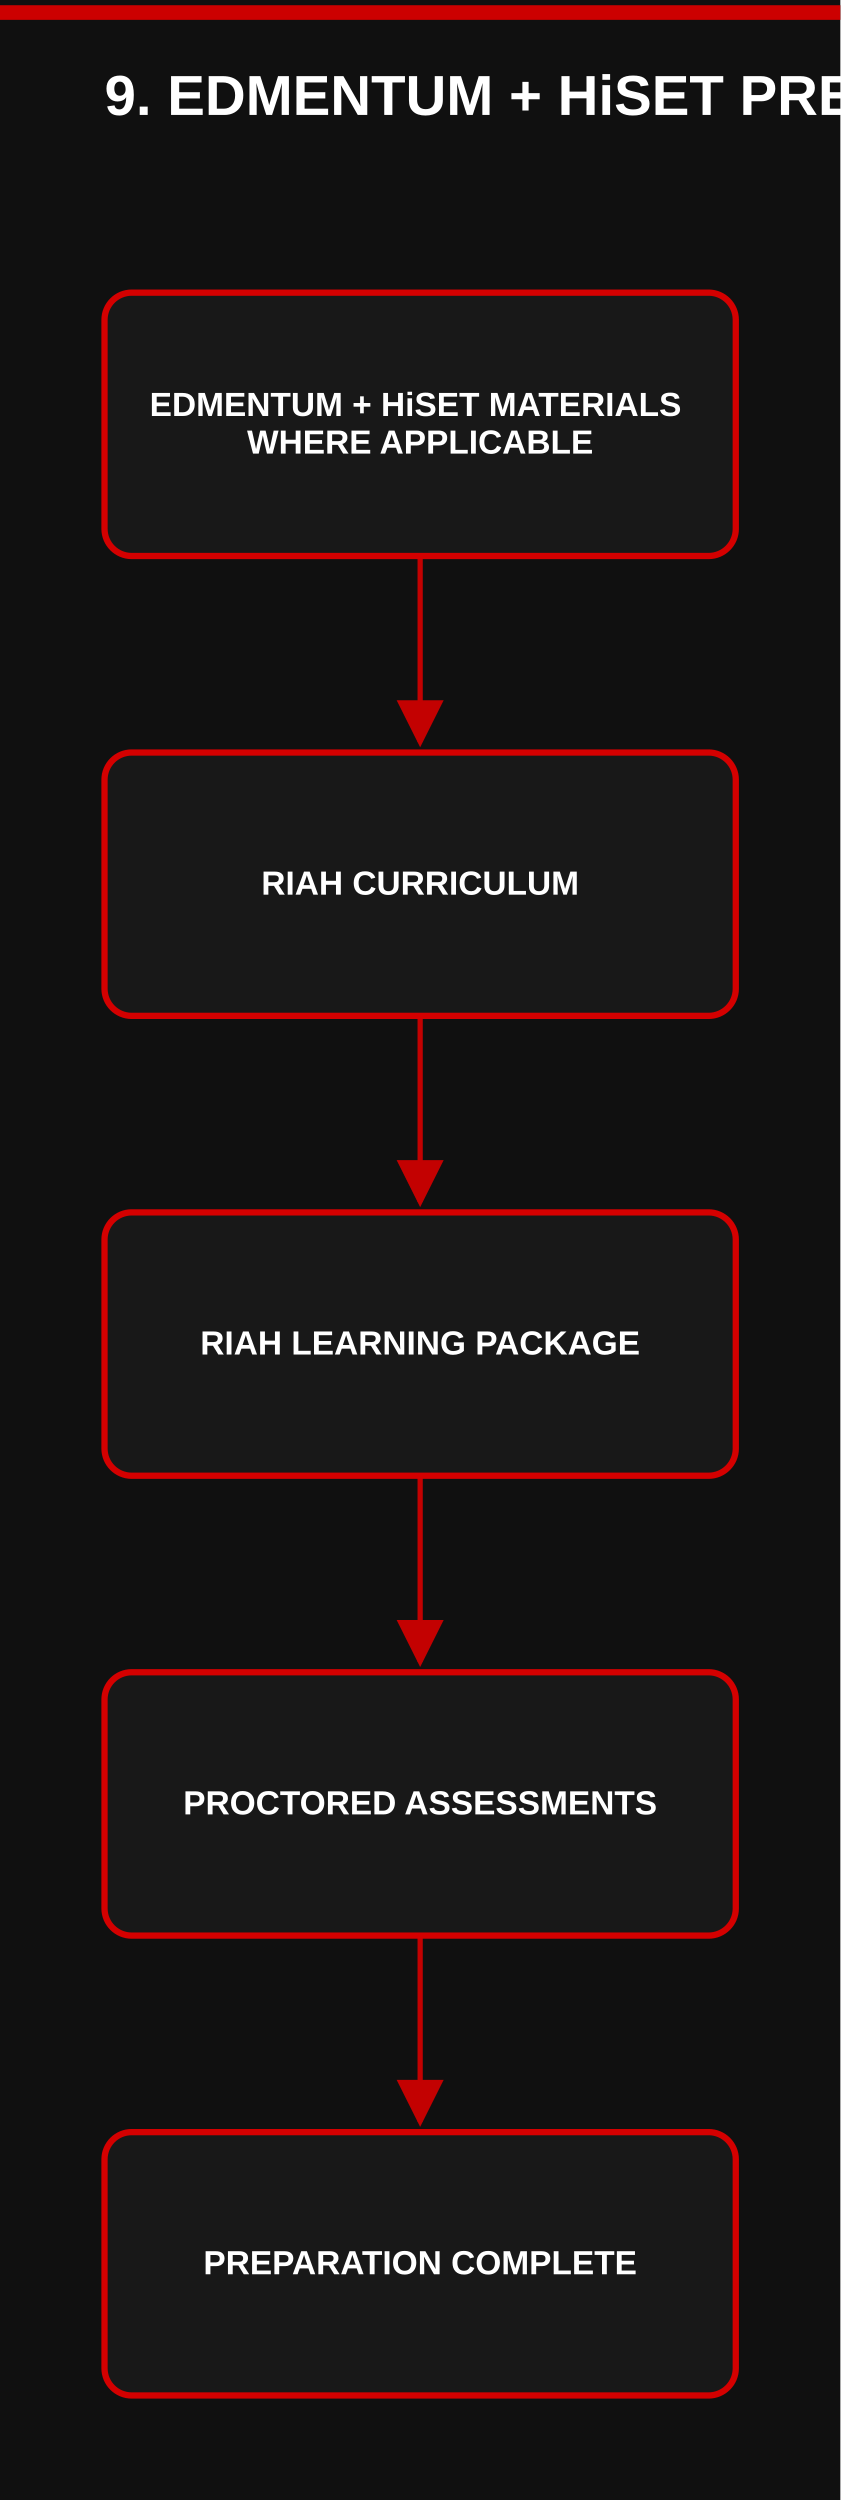
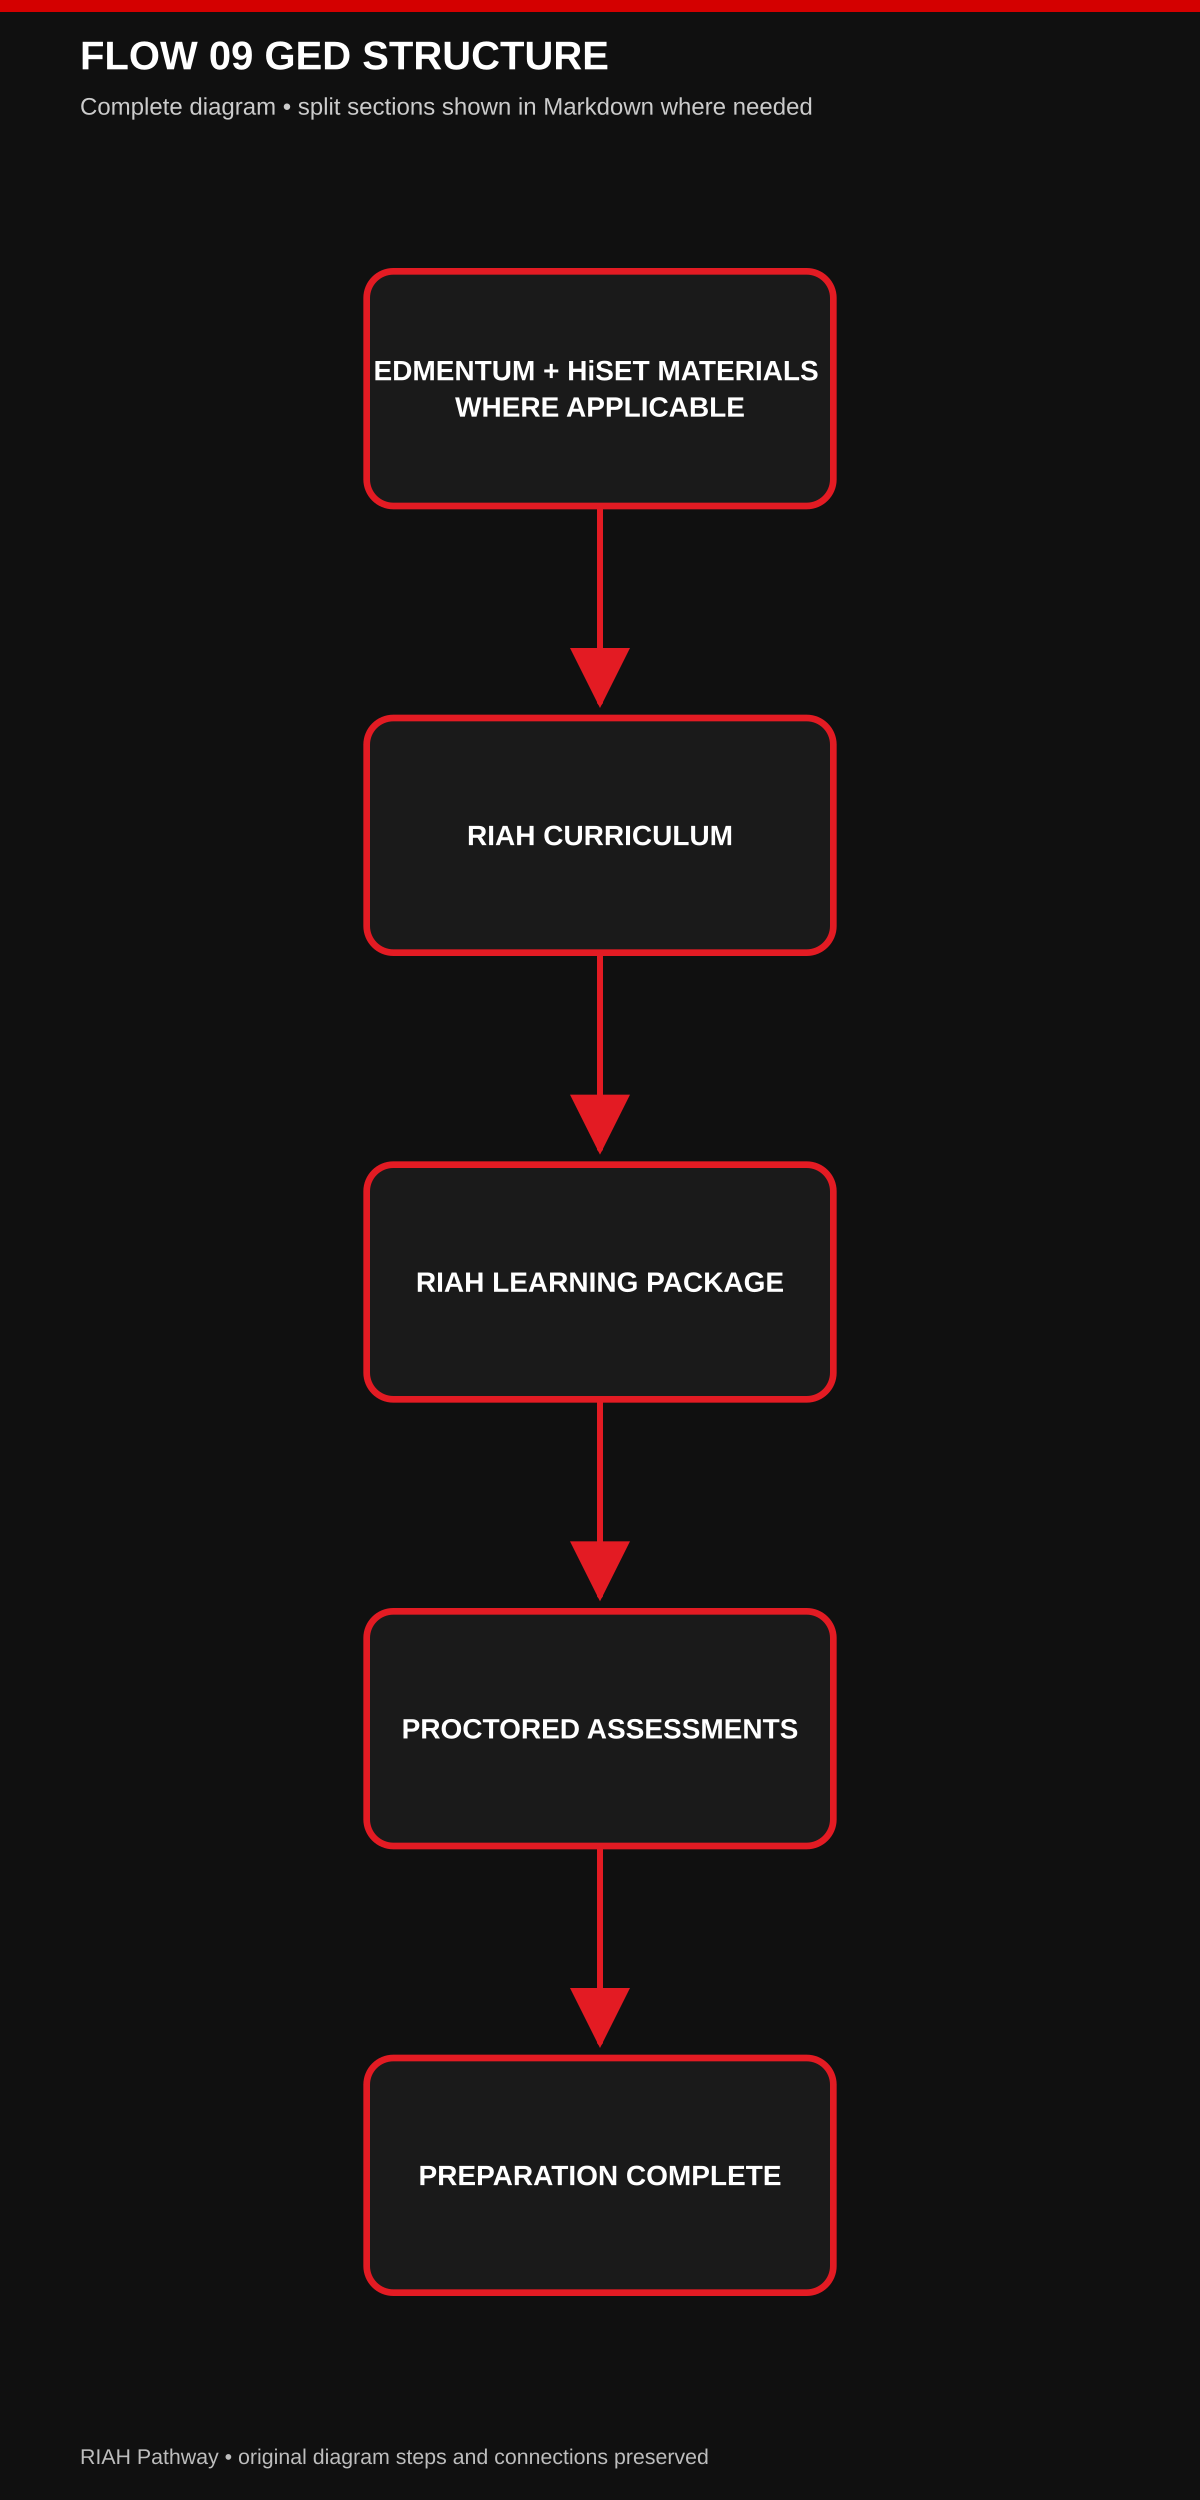
- <svg xmlns="http://www.w3.org/2000/svg" width="402" height="1196" viewBox="0 0 402 1196" role="img" aria-label="9. EDMENTUM + HiSET PREPARATION MAPPING">
+ <svg xmlns="http://www.w3.org/2000/svg" width="900" height="1875" viewBox="0 0 900 1875" role="img" aria-label="FLOW 09 GED STRUCTURE">
  <defs>
-     <marker id="arrow" markerWidth="9" markerHeight="9" refX="8" refY="4.5" orient="auto">
-       <path d="M0,0 L9,4.5 L0,9 Z" fill="#CC0000" />
+     <marker id="arrow" markerWidth="10" markerHeight="10" refX="9" refY="5" orient="auto">
+       <path d="M0,0 L10,5 L0,10 Z" fill="#E31B23" />
    </marker>
  </defs>
-   <rect width="402" height="1196" fill="#101010" />
-   <path d="M0,6 H402" stroke="#CC0000" stroke-width="7" />
-   <text x="50" y="55" fill="#FFFFFF" font-family="Arial,sans-serif" font-size="27" font-weight="700">9. EDMENTUM + HiSET PREPARATION MAPPING</text>
-   <path d="M201,266 L201,313 L201,313 L201,355" fill="none" stroke="#CC0000" stroke-width="2.5" marker-end="url(#arrow)" opacity=".95" />
-   <path d="M201,486 L201,533 L201,533 L201,575" fill="none" stroke="#CC0000" stroke-width="2.5" marker-end="url(#arrow)" opacity=".95" />
-   <path d="M201,706 L201,753 L201,753 L201,795" fill="none" stroke="#CC0000" stroke-width="2.5" marker-end="url(#arrow)" opacity=".95" />
-   <path d="M201,926 L201,973 L201,973 L201,1015" fill="none" stroke="#CC0000" stroke-width="2.5" marker-end="url(#arrow)" opacity=".95" />
-   <rect x="50" y="140" width="302" height="126" rx="13" fill="#181818" stroke="#D40000" stroke-width="3" />
-   <text x="201" y="199" font-family="Arial,sans-serif" fill="#FFFFFF" text-anchor="middle" font-size="16" font-weight="600">
-     <tspan x="201" dy="0">EDMENTUM + HiSET MATERIALS</tspan>
-     <tspan x="201" dy="18">WHERE APPLICABLE</tspan>
+   <rect width="900" height="1875" fill="#101010" />
+   <rect width="900" height="9" fill="#D40000" />
+   <text x="60" y="52" fill="#FFFFFF" font-family="Arial,DejaVu Sans,sans-serif" font-size="30" font-weight="700">FLOW 09 GED STRUCTURE</text>
+   <text x="60" y="86" fill="#CCCCCC" font-family="Arial,DejaVu Sans,sans-serif" font-size="18">Complete diagram • split sections shown in Markdown where needed</text>
+   <path d="M450,379.5 L450,453 L450,453 L450,526.5" stroke="#E31B23" stroke-width="4.5" fill="none" stroke-linecap="round" stroke-linejoin="round" marker-end="url(#arrow)" />
+   <path d="M450,714.5 L450,788 L450,788 L450,861.5" stroke="#E31B23" stroke-width="4.5" fill="none" stroke-linecap="round" stroke-linejoin="round" marker-end="url(#arrow)" />
+   <path d="M450,1049.5 L450,1123 L450,1123 L450,1196.5" stroke="#E31B23" stroke-width="4.5" fill="none" stroke-linecap="round" stroke-linejoin="round" marker-end="url(#arrow)" />
+   <path d="M450,1384.5 L450,1458 L450,1458 L450,1531.5" stroke="#E31B23" stroke-width="4.5" fill="none" stroke-linecap="round" stroke-linejoin="round" marker-end="url(#arrow)" />
+   <rect x="275" y="203.5" width="350" height="176" rx="20" fill="#1A1A1A" stroke="#E31B23" stroke-width="5" />
+   <text x="450" y="285.2" font-family="Arial,DejaVu Sans,sans-serif" fill="#FFFFFF" font-size="21" font-weight="700" text-anchor="middle">
+     <tspan x="450" dy="0">EDMENTUM + HiSET MATERIALS</tspan>
+     <tspan x="450" dy="27.3">WHERE APPLICABLE</tspan>
  </text>
-   <rect x="50" y="360" width="302" height="126" rx="13" fill="#181818" stroke="#D40000" stroke-width="3" />
-   <text x="201" y="428" font-family="Arial,sans-serif" fill="#FFFFFF" text-anchor="middle" font-size="16" font-weight="600">
-     <tspan x="201" dy="0">RIAH CURRICULUM</tspan>
+   <rect x="275" y="538.5" width="350" height="176" rx="20" fill="#1A1A1A" stroke="#E31B23" stroke-width="5" />
+   <text x="450" y="633.85" font-family="Arial,DejaVu Sans,sans-serif" fill="#FFFFFF" font-size="21" font-weight="700" text-anchor="middle">
+     <tspan x="450" dy="0">RIAH CURRICULUM</tspan>
  </text>
-   <rect x="50" y="580" width="302" height="126" rx="13" fill="#181818" stroke="#D40000" stroke-width="3" />
-   <text x="201" y="648" font-family="Arial,sans-serif" fill="#FFFFFF" text-anchor="middle" font-size="16" font-weight="600">
-     <tspan x="201" dy="0">RIAH LEARNING PACKAGE</tspan>
+   <rect x="275" y="873.5" width="350" height="176" rx="20" fill="#1A1A1A" stroke="#E31B23" stroke-width="5" />
+   <text x="450" y="968.85" font-family="Arial,DejaVu Sans,sans-serif" fill="#FFFFFF" font-size="21" font-weight="700" text-anchor="middle">
+     <tspan x="450" dy="0">RIAH LEARNING PACKAGE</tspan>
  </text>
-   <rect x="50" y="800" width="302" height="126" rx="13" fill="#181818" stroke="#D40000" stroke-width="3" />
-   <text x="201" y="868" font-family="Arial,sans-serif" fill="#FFFFFF" text-anchor="middle" font-size="16" font-weight="600">
-     <tspan x="201" dy="0">PROCTORED ASSESSMENTS</tspan>
+   <rect x="275" y="1208.5" width="350" height="176" rx="20" fill="#1A1A1A" stroke="#E31B23" stroke-width="5" />
+   <text x="450" y="1303.85" font-family="Arial,DejaVu Sans,sans-serif" fill="#FFFFFF" font-size="21" font-weight="700" text-anchor="middle">
+     <tspan x="450" dy="0">PROCTORED ASSESSMENTS</tspan>
  </text>
-   <rect x="50" y="1020" width="302" height="126" rx="13" fill="#181818" stroke="#D40000" stroke-width="3" />
-   <text x="201" y="1088" font-family="Arial,sans-serif" fill="#FFFFFF" text-anchor="middle" font-size="16" font-weight="600">
-     <tspan x="201" dy="0">PREPARATION COMPLETE</tspan>
+   <rect x="275" y="1543.5" width="350" height="176" rx="20" fill="#1A1A1A" stroke="#E31B23" stroke-width="5" />
+   <text x="450" y="1638.85" font-family="Arial,DejaVu Sans,sans-serif" fill="#FFFFFF" font-size="21" font-weight="700" text-anchor="middle">
+     <tspan x="450" dy="0">PREPARATION COMPLETE</tspan>
  </text>
+   <text x="60" y="1848" fill="#BDBDBD" font-family="Arial,DejaVu Sans,sans-serif" font-size="16">RIAH Pathway • original diagram steps and connections preserved</text>
</svg>
